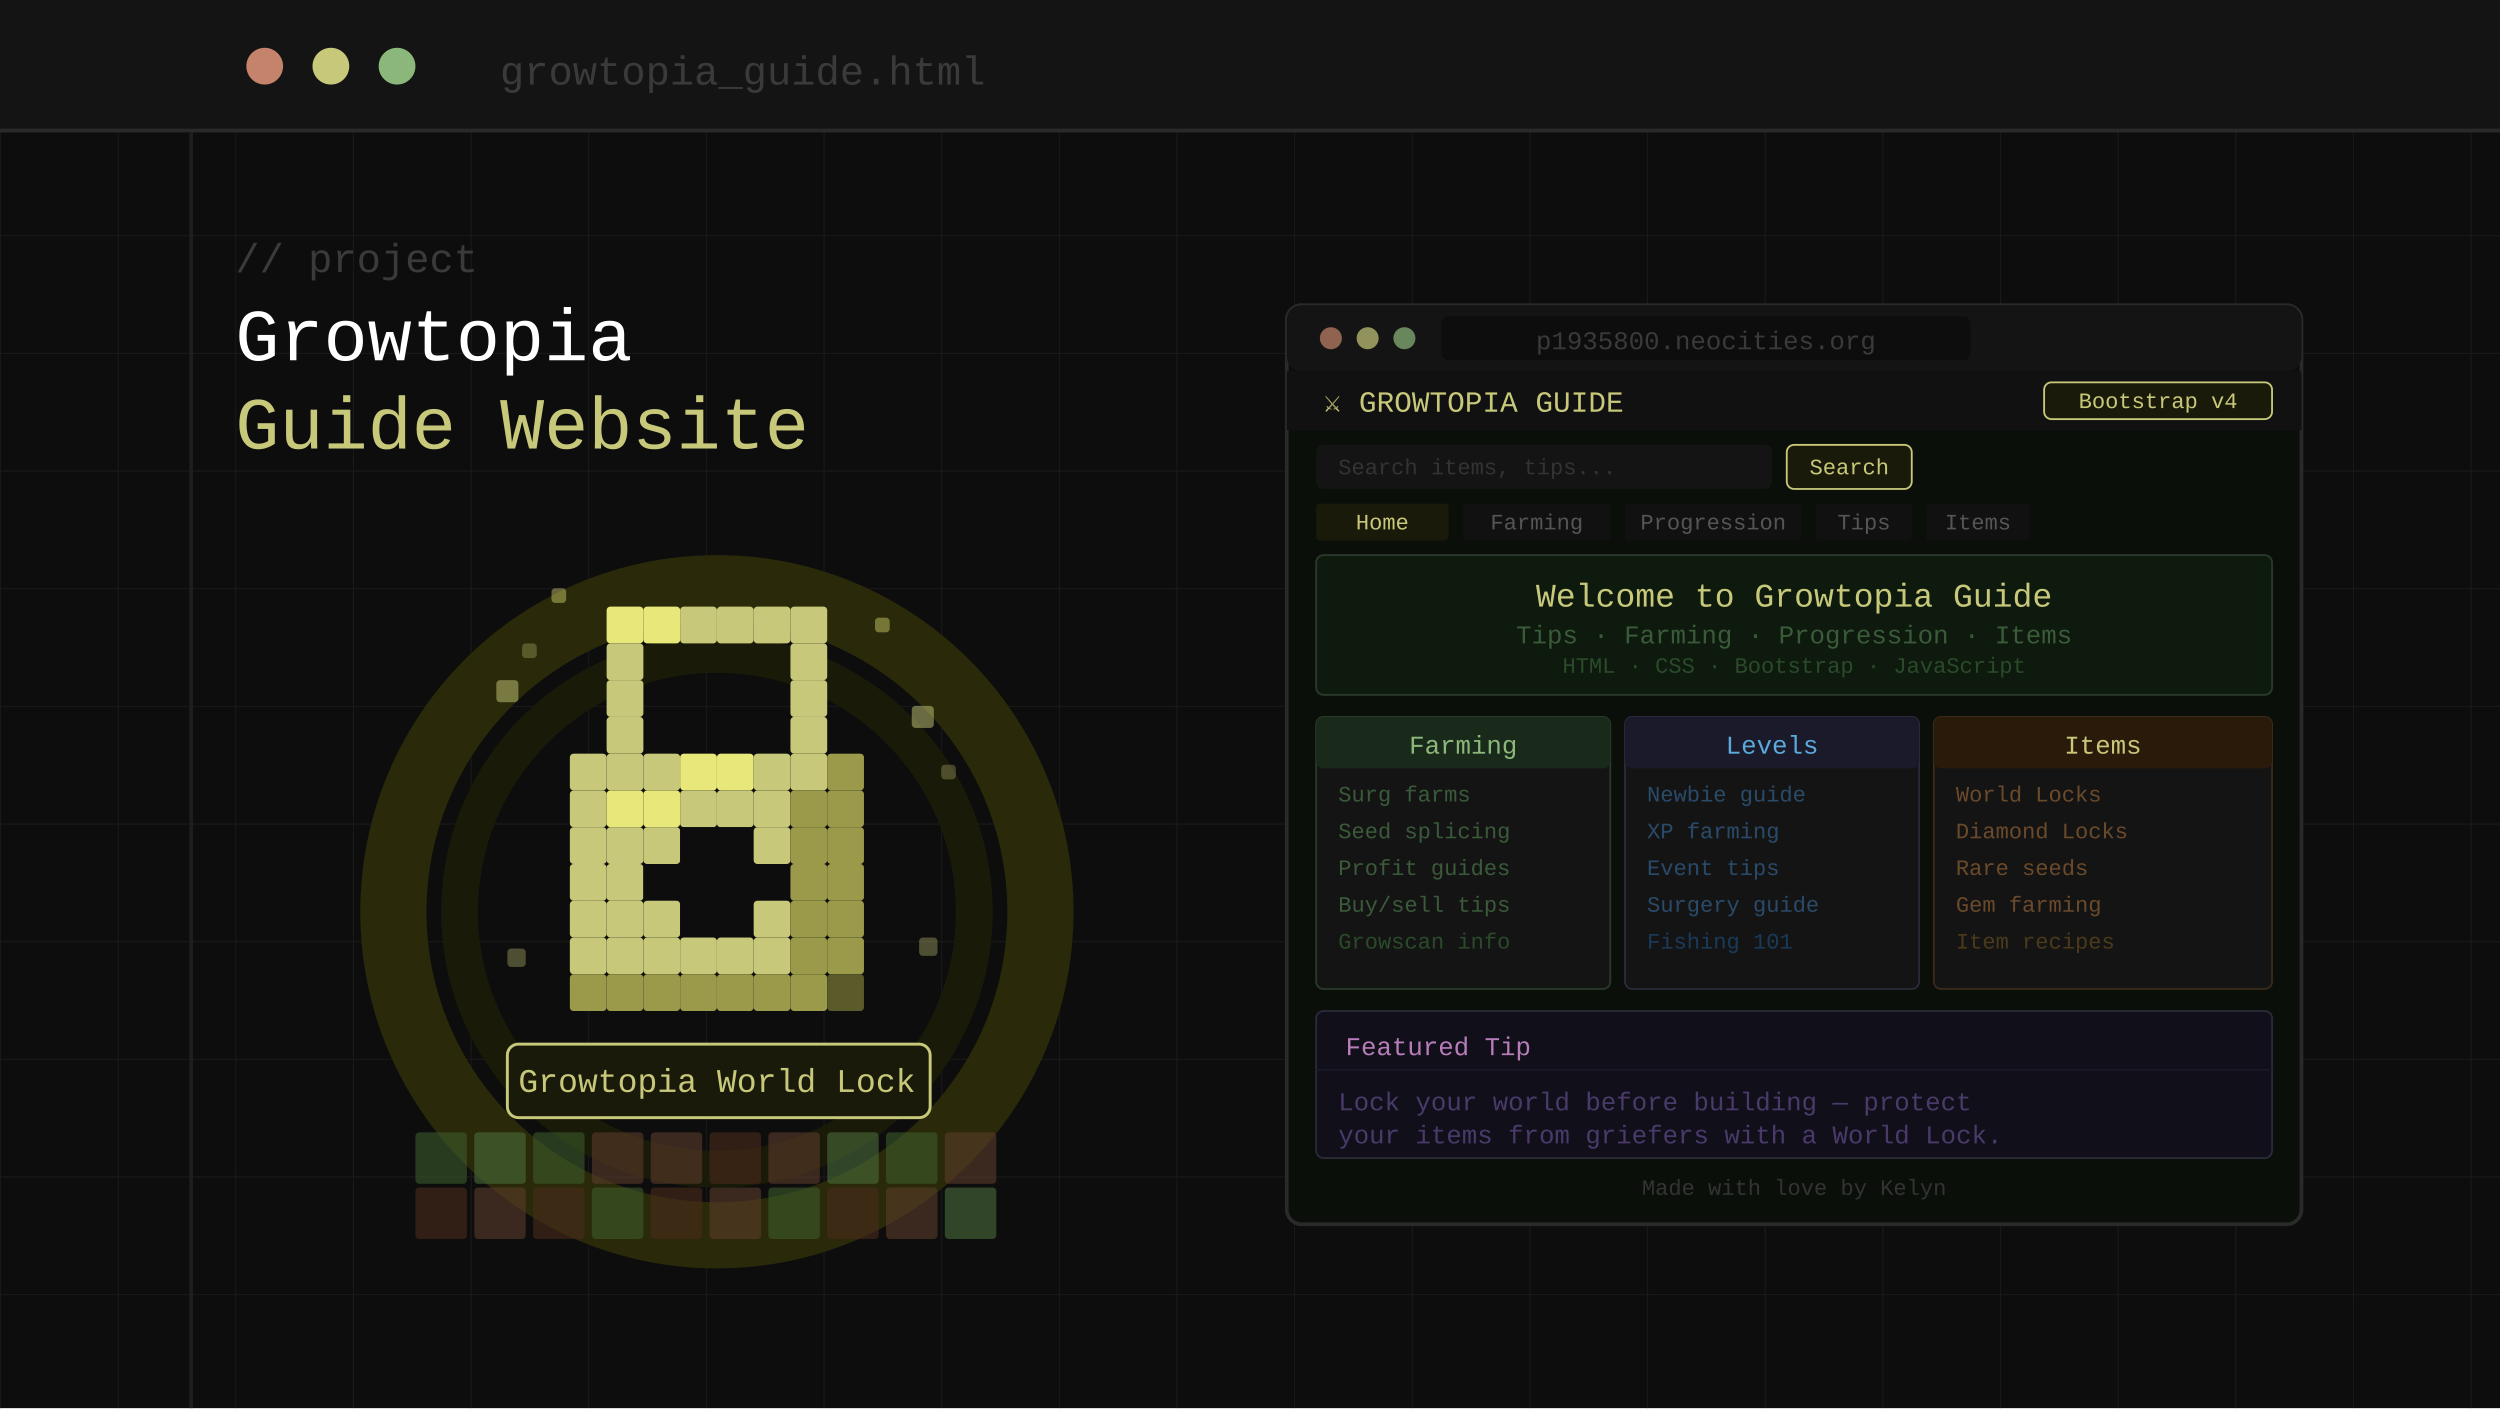
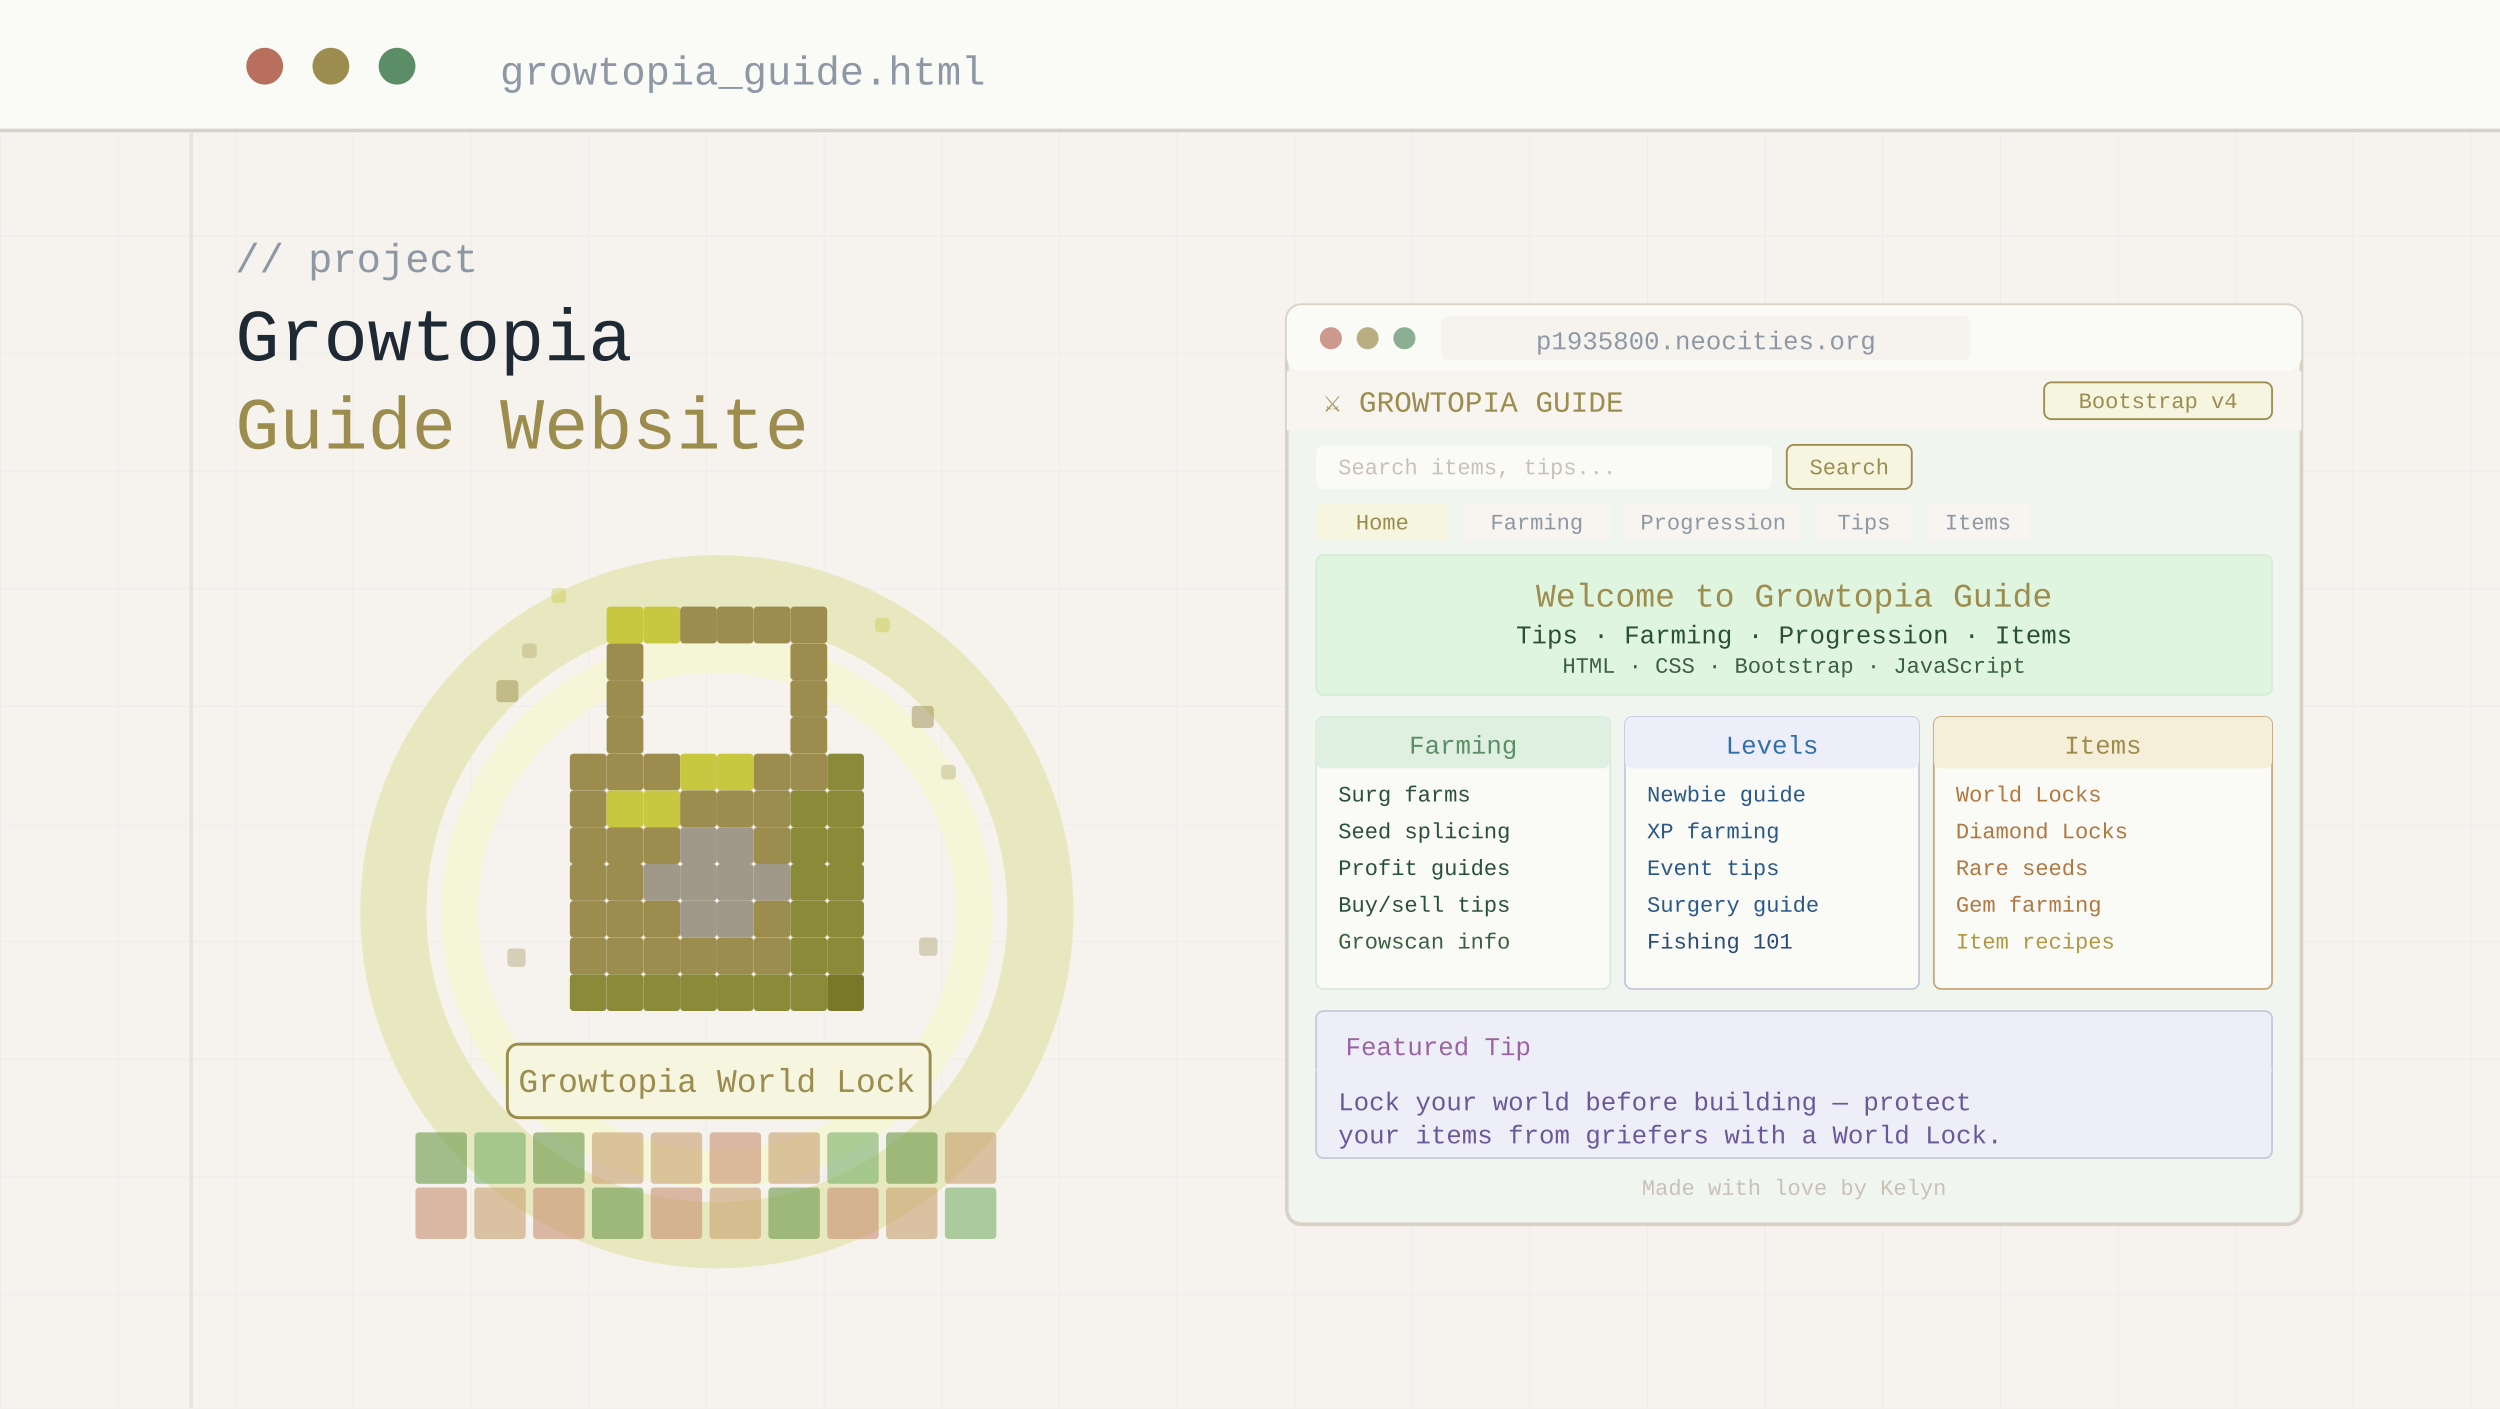
<svg xmlns="http://www.w3.org/2000/svg" width="100%" viewBox="0 0 680 383" role="img">
  <style>.m{font-family:'JetBrains Mono','Courier New',monospace}</style>
-   <rect width="680" height="383" fill="#0d0d0d" />
+   <rect width="680" height="383" fill="#f6f3ee" />
  <defs>
    <pattern id="pg" width="32" height="32" patternUnits="userSpaceOnUse">
-       <path d="M32 0L0 0 0 32" fill="none" stroke="#1a1a1a" stroke-width="0.5" />
+       <path d="M32 0L0 0 0 32" fill="none" stroke="#ebebeb" stroke-width="0.5" />
    </pattern>
  </defs>
  <rect width="680" height="383" fill="url(#pg)" />
-   <rect x="0" y="0" width="680" height="36" fill="#141414" />
-   <rect x="0" y="35" width="680" height="1" fill="#2a2a2a" />
-   <circle cx="72" cy="18" r="5" fill="#C4836A" />
-   <circle cx="90" cy="18" r="5" fill="#C8C87A" />
-   <circle cx="108" cy="18" r="5" fill="#8BB87A" />
-   <text x="136" y="23" class="m" font-size="11" fill="#3a3a3a">growtopia_guide.html</text>
-   <line x1="52" y1="36" x2="52" y2="383" stroke="#1e1e1e" stroke-width="1" />
-   <text x="64" y="74" class="m" font-size="11" fill="#3a3a3a">// project</text>
-   <text x="64" y="98" class="m" font-size="20" font-weight="500" fill="#ffffff">Growtopia</text>
-   <text x="64" y="122" class="m" font-size="20" font-weight="500" fill="#C8C87A">Guide Website</text>
-   <circle cx="195" cy="248" r="88" fill="none" stroke="#2a2a0a" stroke-width="18" />
-   <circle cx="195" cy="248" r="70" fill="none" stroke="#1a1a08" stroke-width="10" />
-   <rect x="165" y="165" width="10" height="10" rx="1" fill="#e8e87a" />
-   <rect x="165" y="175" width="10" height="10" rx="1" fill="#C8C87A" />
-   <rect x="165" y="185" width="10" height="10" rx="1" fill="#C8C87A" />
-   <rect x="165" y="195" width="10" height="10" rx="1" fill="#C8C87A" />
-   <rect x="175" y="165" width="10" height="10" rx="1" fill="#e8e87a" />
-   <rect x="185" y="165" width="10" height="10" rx="1" fill="#C8C87A" />
-   <rect x="195" y="165" width="10" height="10" rx="1" fill="#C8C87A" />
-   <rect x="205" y="165" width="10" height="10" rx="1" fill="#C8C87A" />
-   <rect x="215" y="165" width="10" height="10" rx="1" fill="#C8C87A" />
-   <rect x="215" y="175" width="10" height="10" rx="1" fill="#C8C87A" />
-   <rect x="215" y="185" width="10" height="10" rx="1" fill="#C8C87A" />
-   <rect x="215" y="195" width="10" height="10" rx="1" fill="#C8C87A" />
-   <rect x="155" y="205" width="10" height="10" rx="1" fill="#C8C87A" />
-   <rect x="165" y="205" width="10" height="10" rx="1" fill="#C8C87A" />
-   <rect x="175" y="205" width="10" height="10" rx="1" fill="#C8C87A" />
-   <rect x="185" y="205" width="10" height="10" rx="1" fill="#e8e87a" />
-   <rect x="195" y="205" width="10" height="10" rx="1" fill="#e8e87a" />
-   <rect x="205" y="205" width="10" height="10" rx="1" fill="#C8C87A" />
-   <rect x="215" y="205" width="10" height="10" rx="1" fill="#C8C87A" />
-   <rect x="225" y="205" width="10" height="10" rx="1" fill="#9a9a4a" />
-   <rect x="155" y="215" width="10" height="10" rx="1" fill="#C8C87A" />
-   <rect x="165" y="215" width="10" height="10" rx="1" fill="#e8e87a" />
-   <rect x="175" y="215" width="10" height="10" rx="1" fill="#e8e87a" />
-   <rect x="185" y="215" width="10" height="10" rx="1" fill="#C8C87A" />
-   <rect x="195" y="215" width="10" height="10" rx="1" fill="#C8C87A" />
-   <rect x="205" y="215" width="10" height="10" rx="1" fill="#C8C87A" />
-   <rect x="215" y="215" width="10" height="10" rx="1" fill="#9a9a4a" />
-   <rect x="225" y="215" width="10" height="10" rx="1" fill="#9a9a4a" />
-   <rect x="155" y="225" width="10" height="10" rx="1" fill="#C8C87A" />
-   <rect x="165" y="225" width="10" height="10" rx="1" fill="#C8C87A" />
-   <rect x="175" y="225" width="10" height="10" rx="1" fill="#C8C87A" />
-   <rect x="185" y="225" width="10" height="10" rx="1" fill="#0d0d0d" />
-   <rect x="195" y="225" width="10" height="10" rx="1" fill="#0d0d0d" />
-   <rect x="205" y="225" width="10" height="10" rx="1" fill="#C8C87A" />
-   <rect x="215" y="225" width="10" height="10" rx="1" fill="#9a9a4a" />
-   <rect x="225" y="225" width="10" height="10" rx="1" fill="#9a9a4a" />
-   <rect x="155" y="235" width="10" height="10" rx="1" fill="#C8C87A" />
-   <rect x="165" y="235" width="10" height="10" rx="1" fill="#C8C87A" />
-   <rect x="175" y="235" width="10" height="10" rx="1" fill="#0d0d0d" />
-   <rect x="185" y="235" width="10" height="10" rx="1" fill="#0d0d0d" />
-   <rect x="195" y="235" width="10" height="10" rx="1" fill="#0d0d0d" />
-   <rect x="205" y="235" width="10" height="10" rx="1" fill="#0d0d0d" />
-   <rect x="215" y="235" width="10" height="10" rx="1" fill="#9a9a4a" />
-   <rect x="225" y="235" width="10" height="10" rx="1" fill="#9a9a4a" />
-   <rect x="155" y="245" width="10" height="10" rx="1" fill="#C8C87A" />
-   <rect x="165" y="245" width="10" height="10" rx="1" fill="#C8C87A" />
-   <rect x="175" y="245" width="10" height="10" rx="1" fill="#C8C87A" />
-   <rect x="185" y="245" width="10" height="10" rx="1" fill="#0d0d0d" />
-   <rect x="195" y="245" width="10" height="10" rx="1" fill="#0d0d0d" />
-   <rect x="205" y="245" width="10" height="10" rx="1" fill="#C8C87A" />
-   <rect x="215" y="245" width="10" height="10" rx="1" fill="#9a9a4a" />
-   <rect x="225" y="245" width="10" height="10" rx="1" fill="#9a9a4a" />
-   <rect x="155" y="255" width="10" height="10" rx="1" fill="#C8C87A" />
-   <rect x="165" y="255" width="10" height="10" rx="1" fill="#C8C87A" />
-   <rect x="175" y="255" width="10" height="10" rx="1" fill="#C8C87A" />
-   <rect x="185" y="255" width="10" height="10" rx="1" fill="#C8C87A" />
-   <rect x="195" y="255" width="10" height="10" rx="1" fill="#C8C87A" />
-   <rect x="205" y="255" width="10" height="10" rx="1" fill="#C8C87A" />
-   <rect x="215" y="255" width="10" height="10" rx="1" fill="#9a9a4a" />
-   <rect x="225" y="255" width="10" height="10" rx="1" fill="#9a9a4a" />
-   <rect x="155" y="265" width="10" height="10" rx="1" fill="#9a9a4a" />
-   <rect x="165" y="265" width="10" height="10" rx="1" fill="#9a9a4a" />
-   <rect x="175" y="265" width="10" height="10" rx="1" fill="#9a9a4a" />
-   <rect x="185" y="265" width="10" height="10" rx="1" fill="#9a9a4a" />
-   <rect x="195" y="265" width="10" height="10" rx="1" fill="#9a9a4a" />
-   <rect x="205" y="265" width="10" height="10" rx="1" fill="#9a9a4a" />
-   <rect x="215" y="265" width="10" height="10" rx="1" fill="#9a9a4a" />
-   <rect x="225" y="265" width="10" height="10" rx="1" fill="#5a5a2a" />
-   <rect x="135" y="185" width="6" height="6" rx="1" fill="#C8C87A" opacity="0.5" />
-   <rect x="142" y="175" width="4" height="4" rx="1" fill="#C8C87A" opacity="0.3" />
-   <rect x="248" y="192" width="6" height="6" rx="1" fill="#C8C87A" opacity="0.5" />
-   <rect x="256" y="208" width="4" height="4" rx="1" fill="#C8C87A" opacity="0.3" />
-   <rect x="138" y="258" width="5" height="5" rx="1" fill="#C8C87A" opacity="0.35" />
-   <rect x="250" y="255" width="5" height="5" rx="1" fill="#C8C87A" opacity="0.35" />
-   <rect x="150" y="160" width="4" height="4" rx="1" fill="#e8e87a" opacity="0.4" />
-   <rect x="238" y="168" width="4" height="4" rx="1" fill="#e8e87a" opacity="0.4" />
-   <rect x="138" y="284" width="115" height="20" rx="3" fill="#1a1a0a" stroke="#C8C87A" stroke-width="0.8" />
-   <text x="195" y="297" class="m" font-size="9" fill="#C8C87A" text-anchor="middle">Growtopia World Lock</text>
-   <rect x="113" y="308" width="14" height="14" rx="1" fill="#3a5a2a" opacity="0.6" />
-   <rect x="129" y="308" width="14" height="14" rx="1" fill="#4a6a3a" opacity="0.6" />
-   <rect x="145" y="308" width="14" height="14" rx="1" fill="#3a5a2a" opacity="0.6" />
-   <rect x="161" y="308" width="14" height="14" rx="1" fill="#5a3a2a" opacity="0.6" />
-   <rect x="177" y="308" width="14" height="14" rx="1" fill="#5a3a2a" opacity="0.6" />
-   <rect x="193" y="308" width="14" height="14" rx="1" fill="#4a2a1a" opacity="0.6" />
-   <rect x="209" y="308" width="14" height="14" rx="1" fill="#5a3a2a" opacity="0.6" />
-   <rect x="225" y="308" width="14" height="14" rx="1" fill="#4a6a3a" opacity="0.6" />
-   <rect x="241" y="308" width="14" height="14" rx="1" fill="#3a5a2a" opacity="0.6" />
-   <rect x="257" y="308" width="14" height="14" rx="1" fill="#5a3a2a" opacity="0.6" />
-   <rect x="113" y="323" width="14" height="14" rx="1" fill="#4a2a1a" opacity="0.6" />
-   <rect x="129" y="323" width="14" height="14" rx="1" fill="#5a3a2a" opacity="0.6" />
-   <rect x="145" y="323" width="14" height="14" rx="1" fill="#4a2a1a" opacity="0.6" />
-   <rect x="161" y="323" width="14" height="14" rx="1" fill="#3a5a2a" opacity="0.6" />
-   <rect x="177" y="323" width="14" height="14" rx="1" fill="#4a2a1a" opacity="0.6" />
-   <rect x="193" y="323" width="14" height="14" rx="1" fill="#5a3a2a" opacity="0.6" />
-   <rect x="209" y="323" width="14" height="14" rx="1" fill="#3a5a2a" opacity="0.6" />
-   <rect x="225" y="323" width="14" height="14" rx="1" fill="#4a2a1a" opacity="0.6" />
-   <rect x="241" y="323" width="14" height="14" rx="1" fill="#5a3a2a" opacity="0.6" />
-   <rect x="257" y="323" width="14" height="14" rx="1" fill="#4a6a3a" opacity="0.6" />
-   <rect x="350" y="83" width="276" height="250" rx="4" fill="#0a0f0a" stroke="#2a2a2a" stroke-width="1" />
-   <rect x="350" y="83" width="276" height="18" rx="4" fill="#141414" />
-   <circle cx="362" cy="92" r="3" fill="#C4836A" opacity="0.7" />
-   <circle cx="372" cy="92" r="3" fill="#C8C87A" opacity="0.7" />
-   <circle cx="382" cy="92" r="3" fill="#8BB87A" opacity="0.7" />
-   <rect x="392" y="86" width="144" height="12" rx="2" fill="#0d0d0d" />
-   <text x="464" y="95" class="m" font-size="7" fill="#3a3a3a" text-anchor="middle">p1935800.neocities.org</text>
-   <rect x="350" y="101" width="276" height="16" fill="#111" />
-   <text x="360" y="112" class="m" font-size="8" fill="#C8C87A">⚔ GROWTOPIA GUIDE</text>
-   <rect x="556" y="104" width="62" height="10" rx="2" fill="#1a1a0a" stroke="#C8C87A" stroke-width="0.5" />
-   <text x="587" y="111" class="m" font-size="6" fill="#C8C87A" text-anchor="middle">Bootstrap v4</text>
-   <rect x="358" y="121" width="124" height="12" rx="2" fill="#141414" />
-   <text x="364" y="129" class="m" font-size="6" fill="#333">Search items, tips...</text>
-   <rect x="486" y="121" width="34" height="12" rx="2" fill="#1a1a0a" stroke="#C8C87A" stroke-width="0.5" />
-   <text x="503" y="129" class="m" font-size="6" fill="#C8C87A" text-anchor="middle">Search</text>
-   <rect x="358" y="137" width="36" height="10" rx="1" fill="#1a1a0a" />
-   <text x="376" y="144" class="m" font-size="6" fill="#C8C87A" text-anchor="middle">Home</text>
-   <rect x="398" y="137" width="40" height="10" rx="1" fill="#111" />
-   <text x="418" y="144" class="m" font-size="6" fill="#555" text-anchor="middle">Farming</text>
-   <rect x="442" y="137" width="48" height="10" rx="1" fill="#111" />
-   <text x="466" y="144" class="m" font-size="6" fill="#555" text-anchor="middle">Progression</text>
-   <rect x="494" y="137" width="26" height="10" rx="1" fill="#111" />
-   <text x="507" y="144" class="m" font-size="6" fill="#555" text-anchor="middle">Tips</text>
-   <rect x="524" y="137" width="28" height="10" rx="1" fill="#111" />
-   <text x="538" y="144" class="m" font-size="6" fill="#555" text-anchor="middle">Items</text>
-   <rect x="358" y="151" width="260" height="38" rx="2" fill="#0d1a0d" stroke="#2a3a2a" stroke-width="0.5" />
-   <text x="488" y="165" class="m" font-size="9" fill="#C8C87A" text-anchor="middle">Welcome to Growtopia Guide</text>
-   <text x="488" y="175" class="m" font-size="7" fill="#3a5a3a" text-anchor="middle">Tips · Farming · Progression · Items</text>
-   <text x="488" y="183" class="m" font-size="6" fill="#2a4a2a" text-anchor="middle">HTML · CSS · Bootstrap · JavaScript</text>
-   <rect x="358" y="195" width="80" height="74" rx="2" fill="#141414" stroke="#2a3a2a" stroke-width="0.5" />
-   <rect x="358" y="195" width="80" height="14" rx="2" fill="#1a2a1a" />
-   <text x="398" y="205" class="m" font-size="7" fill="#8BB87A" text-anchor="middle">Farming</text>
-   <text x="364" y="218" class="m" font-size="6" fill="#3a5a3a">Surg farms</text>
-   <text x="364" y="228" class="m" font-size="6" fill="#3a5a3a">Seed splicing</text>
-   <text x="364" y="238" class="m" font-size="6" fill="#3a5a3a">Profit guides</text>
-   <text x="364" y="248" class="m" font-size="6" fill="#3a5a3a">Buy/sell tips</text>
-   <text x="364" y="258" class="m" font-size="6" fill="#2a4a2a">Growscan info</text>
-   <rect x="442" y="195" width="80" height="74" rx="2" fill="#141414" stroke="#2a2a3a" stroke-width="0.5" />
-   <rect x="442" y="195" width="80" height="14" rx="2" fill="#1a1a2a" />
-   <text x="482" y="205" class="m" font-size="7" fill="#5BAADC" text-anchor="middle">Levels</text>
-   <text x="448" y="218" class="m" font-size="6" fill="#2a4a6a">Newbie guide</text>
-   <text x="448" y="228" class="m" font-size="6" fill="#2a4a6a">XP farming</text>
-   <text x="448" y="238" class="m" font-size="6" fill="#2a4a6a">Event tips</text>
-   <text x="448" y="248" class="m" font-size="6" fill="#2a4a6a">Surgery guide</text>
-   <text x="448" y="258" class="m" font-size="6" fill="#1a3a5a">Fishing 101</text>
-   <rect x="526" y="195" width="92" height="74" rx="2" fill="#141414" stroke="#3a2a1a" stroke-width="0.5" />
-   <rect x="526" y="195" width="92" height="14" rx="2" fill="#2a1a0a" />
-   <text x="572" y="205" class="m" font-size="7" fill="#C8C87A" text-anchor="middle">Items</text>
-   <text x="532" y="218" class="m" font-size="6" fill="#6a4a2a">World Locks</text>
-   <text x="532" y="228" class="m" font-size="6" fill="#6a4a2a">Diamond Locks</text>
-   <text x="532" y="238" class="m" font-size="6" fill="#6a4a2a">Rare seeds</text>
-   <text x="532" y="248" class="m" font-size="6" fill="#6a4a2a">Gem farming</text>
-   <text x="532" y="258" class="m" font-size="6" fill="#4a3a1a">Item recipes</text>
-   <rect x="358" y="275" width="260" height="40" rx="2" fill="#100f1a" stroke="#2a2a3a" stroke-width="0.5" />
-   <text x="366" y="287" class="m" font-size="7" fill="#B87DB8">Featured Tip</text>
-   <line x1="358" y1="291" x2="618" y2="291" stroke="#1a1a2a" stroke-width="0.4" />
-   <text x="364" y="302" class="m" font-size="7" fill="#4a3a6a">Lock your world before building — protect</text>
-   <text x="364" y="311" class="m" font-size="7" fill="#4a3a6a">your items from griefers with a World Lock.</text>
-   <text x="488" y="325" class="m" font-size="6" fill="#333" text-anchor="middle">Made with love by Kelyn</text>
+   <rect x="0" y="0" width="680" height="36" fill="#fafaf7" />
+   <rect x="0" y="35" width="680" height="1" fill="#d8d1c7" />
+   <circle cx="72" cy="18" r="5" fill="#b86f5e" />
+   <circle cx="90" cy="18" r="5" fill="#9c8d4f" />
+   <circle cx="108" cy="18" r="5" fill="#5b8d67" />
+   <text x="136" y="23" class="m" font-size="11" fill="#8e98a4">growtopia_guide.html</text>
+   <line x1="52" y1="36" x2="52" y2="383" stroke="#e8e2d9" stroke-width="1" />
+   <text x="64" y="74" class="m" font-size="11" fill="#8e98a4">// project</text>
+   <text x="64" y="98" class="m" font-size="20" font-weight="500" fill="#1f2933">Growtopia</text>
+   <text x="64" y="122" class="m" font-size="20" font-weight="500" fill="#9c8d4f">Guide Website</text>
+   <circle cx="195" cy="248" r="88" fill="none" stroke="#e8e8c0" stroke-width="18" />
+   <circle cx="195" cy="248" r="70" fill="none" stroke="#f5f5d8" stroke-width="10" />
+   <rect x="165" y="165" width="10" height="10" rx="1" fill="#c8c840" />
+   <rect x="165" y="175" width="10" height="10" rx="1" fill="#9c8d4f" />
+   <rect x="165" y="185" width="10" height="10" rx="1" fill="#9c8d4f" />
+   <rect x="165" y="195" width="10" height="10" rx="1" fill="#9c8d4f" />
+   <rect x="175" y="165" width="10" height="10" rx="1" fill="#c8c840" />
+   <rect x="185" y="165" width="10" height="10" rx="1" fill="#9c8d4f" />
+   <rect x="195" y="165" width="10" height="10" rx="1" fill="#9c8d4f" />
+   <rect x="205" y="165" width="10" height="10" rx="1" fill="#9c8d4f" />
+   <rect x="215" y="165" width="10" height="10" rx="1" fill="#9c8d4f" />
+   <rect x="215" y="175" width="10" height="10" rx="1" fill="#9c8d4f" />
+   <rect x="215" y="185" width="10" height="10" rx="1" fill="#9c8d4f" />
+   <rect x="215" y="195" width="10" height="10" rx="1" fill="#9c8d4f" />
+   <rect x="155" y="205" width="10" height="10" rx="1" fill="#9c8d4f" />
+   <rect x="165" y="205" width="10" height="10" rx="1" fill="#9c8d4f" />
+   <rect x="175" y="205" width="10" height="10" rx="1" fill="#9c8d4f" />
+   <rect x="185" y="205" width="10" height="10" rx="1" fill="#c8c840" />
+   <rect x="195" y="205" width="10" height="10" rx="1" fill="#c8c840" />
+   <rect x="205" y="205" width="10" height="10" rx="1" fill="#9c8d4f" />
+   <rect x="215" y="205" width="10" height="10" rx="1" fill="#9c8d4f" />
+   <rect x="225" y="205" width="10" height="10" rx="1" fill="#8a8a38" />
+   <rect x="155" y="215" width="10" height="10" rx="1" fill="#9c8d4f" />
+   <rect x="165" y="215" width="10" height="10" rx="1" fill="#c8c840" />
+   <rect x="175" y="215" width="10" height="10" rx="1" fill="#c8c840" />
+   <rect x="185" y="215" width="10" height="10" rx="1" fill="#9c8d4f" />
+   <rect x="195" y="215" width="10" height="10" rx="1" fill="#9c8d4f" />
+   <rect x="205" y="215" width="10" height="10" rx="1" fill="#9c8d4f" />
+   <rect x="215" y="215" width="10" height="10" rx="1" fill="#8a8a38" />
+   <rect x="225" y="215" width="10" height="10" rx="1" fill="#8a8a38" />
+   <rect x="155" y="225" width="10" height="10" rx="1" fill="#9c8d4f" />
+   <rect x="165" y="225" width="10" height="10" rx="1" fill="#9c8d4f" />
+   <rect x="175" y="225" width="10" height="10" rx="1" fill="#9c8d4f" />
+   <rect x="185" y="225" width="10" height="10" rx="1" fill="#a09888" />
+   <rect x="195" y="225" width="10" height="10" rx="1" fill="#a09888" />
+   <rect x="205" y="225" width="10" height="10" rx="1" fill="#9c8d4f" />
+   <rect x="215" y="225" width="10" height="10" rx="1" fill="#8a8a38" />
+   <rect x="225" y="225" width="10" height="10" rx="1" fill="#8a8a38" />
+   <rect x="155" y="235" width="10" height="10" rx="1" fill="#9c8d4f" />
+   <rect x="165" y="235" width="10" height="10" rx="1" fill="#9c8d4f" />
+   <rect x="175" y="235" width="10" height="10" rx="1" fill="#a09888" />
+   <rect x="185" y="235" width="10" height="10" rx="1" fill="#a09888" />
+   <rect x="195" y="235" width="10" height="10" rx="1" fill="#a09888" />
+   <rect x="205" y="235" width="10" height="10" rx="1" fill="#a09888" />
+   <rect x="215" y="235" width="10" height="10" rx="1" fill="#8a8a38" />
+   <rect x="225" y="235" width="10" height="10" rx="1" fill="#8a8a38" />
+   <rect x="155" y="245" width="10" height="10" rx="1" fill="#9c8d4f" />
+   <rect x="165" y="245" width="10" height="10" rx="1" fill="#9c8d4f" />
+   <rect x="175" y="245" width="10" height="10" rx="1" fill="#9c8d4f" />
+   <rect x="185" y="245" width="10" height="10" rx="1" fill="#a09888" />
+   <rect x="195" y="245" width="10" height="10" rx="1" fill="#a09888" />
+   <rect x="205" y="245" width="10" height="10" rx="1" fill="#9c8d4f" />
+   <rect x="215" y="245" width="10" height="10" rx="1" fill="#8a8a38" />
+   <rect x="225" y="245" width="10" height="10" rx="1" fill="#8a8a38" />
+   <rect x="155" y="255" width="10" height="10" rx="1" fill="#9c8d4f" />
+   <rect x="165" y="255" width="10" height="10" rx="1" fill="#9c8d4f" />
+   <rect x="175" y="255" width="10" height="10" rx="1" fill="#9c8d4f" />
+   <rect x="185" y="255" width="10" height="10" rx="1" fill="#9c8d4f" />
+   <rect x="195" y="255" width="10" height="10" rx="1" fill="#9c8d4f" />
+   <rect x="205" y="255" width="10" height="10" rx="1" fill="#9c8d4f" />
+   <rect x="215" y="255" width="10" height="10" rx="1" fill="#8a8a38" />
+   <rect x="225" y="255" width="10" height="10" rx="1" fill="#8a8a38" />
+   <rect x="155" y="265" width="10" height="10" rx="1" fill="#8a8a38" />
+   <rect x="165" y="265" width="10" height="10" rx="1" fill="#8a8a38" />
+   <rect x="175" y="265" width="10" height="10" rx="1" fill="#8a8a38" />
+   <rect x="185" y="265" width="10" height="10" rx="1" fill="#8a8a38" />
+   <rect x="195" y="265" width="10" height="10" rx="1" fill="#8a8a38" />
+   <rect x="205" y="265" width="10" height="10" rx="1" fill="#8a8a38" />
+   <rect x="215" y="265" width="10" height="10" rx="1" fill="#8a8a38" />
+   <rect x="225" y="265" width="10" height="10" rx="1" fill="#787828" />
+   <rect x="135" y="185" width="6" height="6" rx="1" fill="#9c8d4f" opacity="0.5" />
+   <rect x="142" y="175" width="4" height="4" rx="1" fill="#9c8d4f" opacity="0.3" />
+   <rect x="248" y="192" width="6" height="6" rx="1" fill="#9c8d4f" opacity="0.5" />
+   <rect x="256" y="208" width="4" height="4" rx="1" fill="#9c8d4f" opacity="0.3" />
+   <rect x="138" y="258" width="5" height="5" rx="1" fill="#9c8d4f" opacity="0.35" />
+   <rect x="250" y="255" width="5" height="5" rx="1" fill="#9c8d4f" opacity="0.35" />
+   <rect x="150" y="160" width="4" height="4" rx="1" fill="#c8c840" opacity="0.4" />
+   <rect x="238" y="168" width="4" height="4" rx="1" fill="#c8c840" opacity="0.4" />
+   <rect x="138" y="284" width="115" height="20" rx="3" fill="#f5f5e0" stroke="#9c8d4f" stroke-width="0.8" />
+   <text x="195" y="297" class="m" font-size="9" fill="#9c8d4f" text-anchor="middle">Growtopia World Lock</text>
+   <rect x="113" y="308" width="14" height="14" rx="1" fill="#6a9848" opacity="0.6" />
+   <rect x="129" y="308" width="14" height="14" rx="1" fill="#7ab068" opacity="0.6" />
+   <rect x="145" y="308" width="14" height="14" rx="1" fill="#6a9848" opacity="0.6" />
+   <rect x="161" y="308" width="14" height="14" rx="1" fill="#c8a070" opacity="0.6" />
+   <rect x="177" y="308" width="14" height="14" rx="1" fill="#c8a070" opacity="0.6" />
+   <rect x="193" y="308" width="14" height="14" rx="1" fill="#c89070" opacity="0.6" />
+   <rect x="209" y="308" width="14" height="14" rx="1" fill="#c8a070" opacity="0.6" />
+   <rect x="225" y="308" width="14" height="14" rx="1" fill="#7ab068" opacity="0.6" />
+   <rect x="241" y="308" width="14" height="14" rx="1" fill="#6a9848" opacity="0.6" />
+   <rect x="257" y="308" width="14" height="14" rx="1" fill="#c8a070" opacity="0.6" />
+   <rect x="113" y="323" width="14" height="14" rx="1" fill="#c89070" opacity="0.6" />
+   <rect x="129" y="323" width="14" height="14" rx="1" fill="#c8a070" opacity="0.6" />
+   <rect x="145" y="323" width="14" height="14" rx="1" fill="#c89070" opacity="0.6" />
+   <rect x="161" y="323" width="14" height="14" rx="1" fill="#6a9848" opacity="0.6" />
+   <rect x="177" y="323" width="14" height="14" rx="1" fill="#c89070" opacity="0.6" />
+   <rect x="193" y="323" width="14" height="14" rx="1" fill="#c8a070" opacity="0.6" />
+   <rect x="209" y="323" width="14" height="14" rx="1" fill="#6a9848" opacity="0.6" />
+   <rect x="225" y="323" width="14" height="14" rx="1" fill="#c89070" opacity="0.6" />
+   <rect x="241" y="323" width="14" height="14" rx="1" fill="#c8a070" opacity="0.6" />
+   <rect x="257" y="323" width="14" height="14" rx="1" fill="#7ab068" opacity="0.6" />
+   <rect x="350" y="83" width="276" height="250" rx="4" fill="#f0f5f0" stroke="#d8d1c7" stroke-width="1" />
+   <rect x="350" y="83" width="276" height="18" rx="4" fill="#fafaf7" />
+   <circle cx="362" cy="92" r="3" fill="#b86f5e" opacity="0.7" />
+   <circle cx="372" cy="92" r="3" fill="#9c8d4f" opacity="0.7" />
+   <circle cx="382" cy="92" r="3" fill="#5b8d67" opacity="0.7" />
+   <rect x="392" y="86" width="144" height="12" rx="2" fill="#f6f3ee" />
+   <text x="464" y="95" class="m" font-size="7" fill="#8e98a4" text-anchor="middle">p1935800.neocities.org</text>
+   <rect x="350" y="101" width="276" height="16" fill="#f8f5f0" />
+   <text x="360" y="112" class="m" font-size="8" fill="#9c8d4f">⚔ GROWTOPIA GUIDE</text>
+   <rect x="556" y="104" width="62" height="10" rx="2" fill="#f5f5e0" stroke="#9c8d4f" stroke-width="0.5" />
+   <text x="587" y="111" class="m" font-size="6" fill="#9c8d4f" text-anchor="middle">Bootstrap v4</text>
+   <rect x="358" y="121" width="124" height="12" rx="2" fill="#fafaf7" />
+   <text x="364" y="129" class="m" font-size="6" fill="#c9c1b5">Search items, tips...</text>
+   <rect x="486" y="121" width="34" height="12" rx="2" fill="#f5f5e0" stroke="#9c8d4f" stroke-width="0.5" />
+   <text x="503" y="129" class="m" font-size="6" fill="#9c8d4f" text-anchor="middle">Search</text>
+   <rect x="358" y="137" width="36" height="10" rx="1" fill="#f5f5e0" />
+   <text x="376" y="144" class="m" font-size="6" fill="#9c8d4f" text-anchor="middle">Home</text>
+   <rect x="398" y="137" width="40" height="10" rx="1" fill="#f8f5f0" />
+   <text x="418" y="144" class="m" font-size="6" fill="#8e98a4" text-anchor="middle">Farming</text>
+   <rect x="442" y="137" width="48" height="10" rx="1" fill="#f8f5f0" />
+   <text x="466" y="144" class="m" font-size="6" fill="#8e98a4" text-anchor="middle">Progression</text>
+   <rect x="494" y="137" width="26" height="10" rx="1" fill="#f8f5f0" />
+   <text x="507" y="144" class="m" font-size="6" fill="#8e98a4" text-anchor="middle">Tips</text>
+   <rect x="524" y="137" width="28" height="10" rx="1" fill="#f8f5f0" />
+   <text x="538" y="144" class="m" font-size="6" fill="#8e98a4" text-anchor="middle">Items</text>
+   <rect x="358" y="151" width="260" height="38" rx="2" fill="#e0f5e0" stroke="#d8ead8" stroke-width="0.5" />
+   <text x="488" y="165" class="m" font-size="9" fill="#9c8d4f" text-anchor="middle">Welcome to Growtopia Guide</text>
+   <text x="488" y="175" class="m" font-size="7" fill="#2a5038" text-anchor="middle">Tips · Farming · Progression · Items</text>
+   <text x="488" y="183" class="m" font-size="6" fill="#3a6040" text-anchor="middle">HTML · CSS · Bootstrap · JavaScript</text>
+   <rect x="358" y="195" width="80" height="74" rx="2" fill="#fafaf7" stroke="#d8ead8" stroke-width="0.5" />
+   <rect x="358" y="195" width="80" height="14" rx="2" fill="#e0f0e0" />
+   <text x="398" y="205" class="m" font-size="7" fill="#5b8d67" text-anchor="middle">Farming</text>
+   <text x="364" y="218" class="m" font-size="6" fill="#2a5038">Surg farms</text>
+   <text x="364" y="228" class="m" font-size="6" fill="#2a5038">Seed splicing</text>
+   <text x="364" y="238" class="m" font-size="6" fill="#2a5038">Profit guides</text>
+   <text x="364" y="248" class="m" font-size="6" fill="#2a5038">Buy/sell tips</text>
+   <text x="364" y="258" class="m" font-size="6" fill="#3a6040">Growscan info</text>
+   <rect x="442" y="195" width="80" height="74" rx="2" fill="#fafaf7" stroke="#c8c8d8" stroke-width="0.5" />
+   <rect x="442" y="195" width="80" height="14" rx="2" fill="#eeeefa" />
+   <text x="482" y="205" class="m" font-size="7" fill="#2f6faa" text-anchor="middle">Levels</text>
+   <text x="448" y="218" class="m" font-size="6" fill="#2a5888">Newbie guide</text>
+   <text x="448" y="228" class="m" font-size="6" fill="#2a5888">XP farming</text>
+   <text x="448" y="238" class="m" font-size="6" fill="#2a5888">Event tips</text>
+   <text x="448" y="248" class="m" font-size="6" fill="#2a5888">Surgery guide</text>
+   <text x="448" y="258" class="m" font-size="6" fill="#2a4a78">Fishing 101</text>
+   <rect x="526" y="195" width="92" height="74" rx="2" fill="#fafaf7" stroke="#c8a880" stroke-width="0.5" />
+   <rect x="526" y="195" width="92" height="14" rx="2" fill="#f5eed8" />
+   <text x="572" y="205" class="m" font-size="7" fill="#9c8d4f" text-anchor="middle">Items</text>
+   <text x="532" y="218" class="m" font-size="6" fill="#b07840">World Locks</text>
+   <text x="532" y="228" class="m" font-size="6" fill="#b07840">Diamond Locks</text>
+   <text x="532" y="238" class="m" font-size="6" fill="#b07840">Rare seeds</text>
+   <text x="532" y="248" class="m" font-size="6" fill="#b07840">Gem farming</text>
+   <text x="532" y="258" class="m" font-size="6" fill="#b09840">Item recipes</text>
+   <rect x="358" y="275" width="260" height="40" rx="2" fill="#eeeef8" stroke="#c8c8d8" stroke-width="0.5" />
+   <text x="366" y="287" class="m" font-size="7" fill="#9a64a0">Featured Tip</text>
+   <line x1="358" y1="291" x2="618" y2="291" stroke="#eeeefa" stroke-width="0.4" />
+   <text x="364" y="302" class="m" font-size="7" fill="#6a5898">Lock your world before building — protect</text>
+   <text x="364" y="311" class="m" font-size="7" fill="#6a5898">your items from griefers with a World Lock.</text>
+   <text x="488" y="325" class="m" font-size="6" fill="#c9c1b5" text-anchor="middle">Made with love by Kelyn</text>
</svg>
